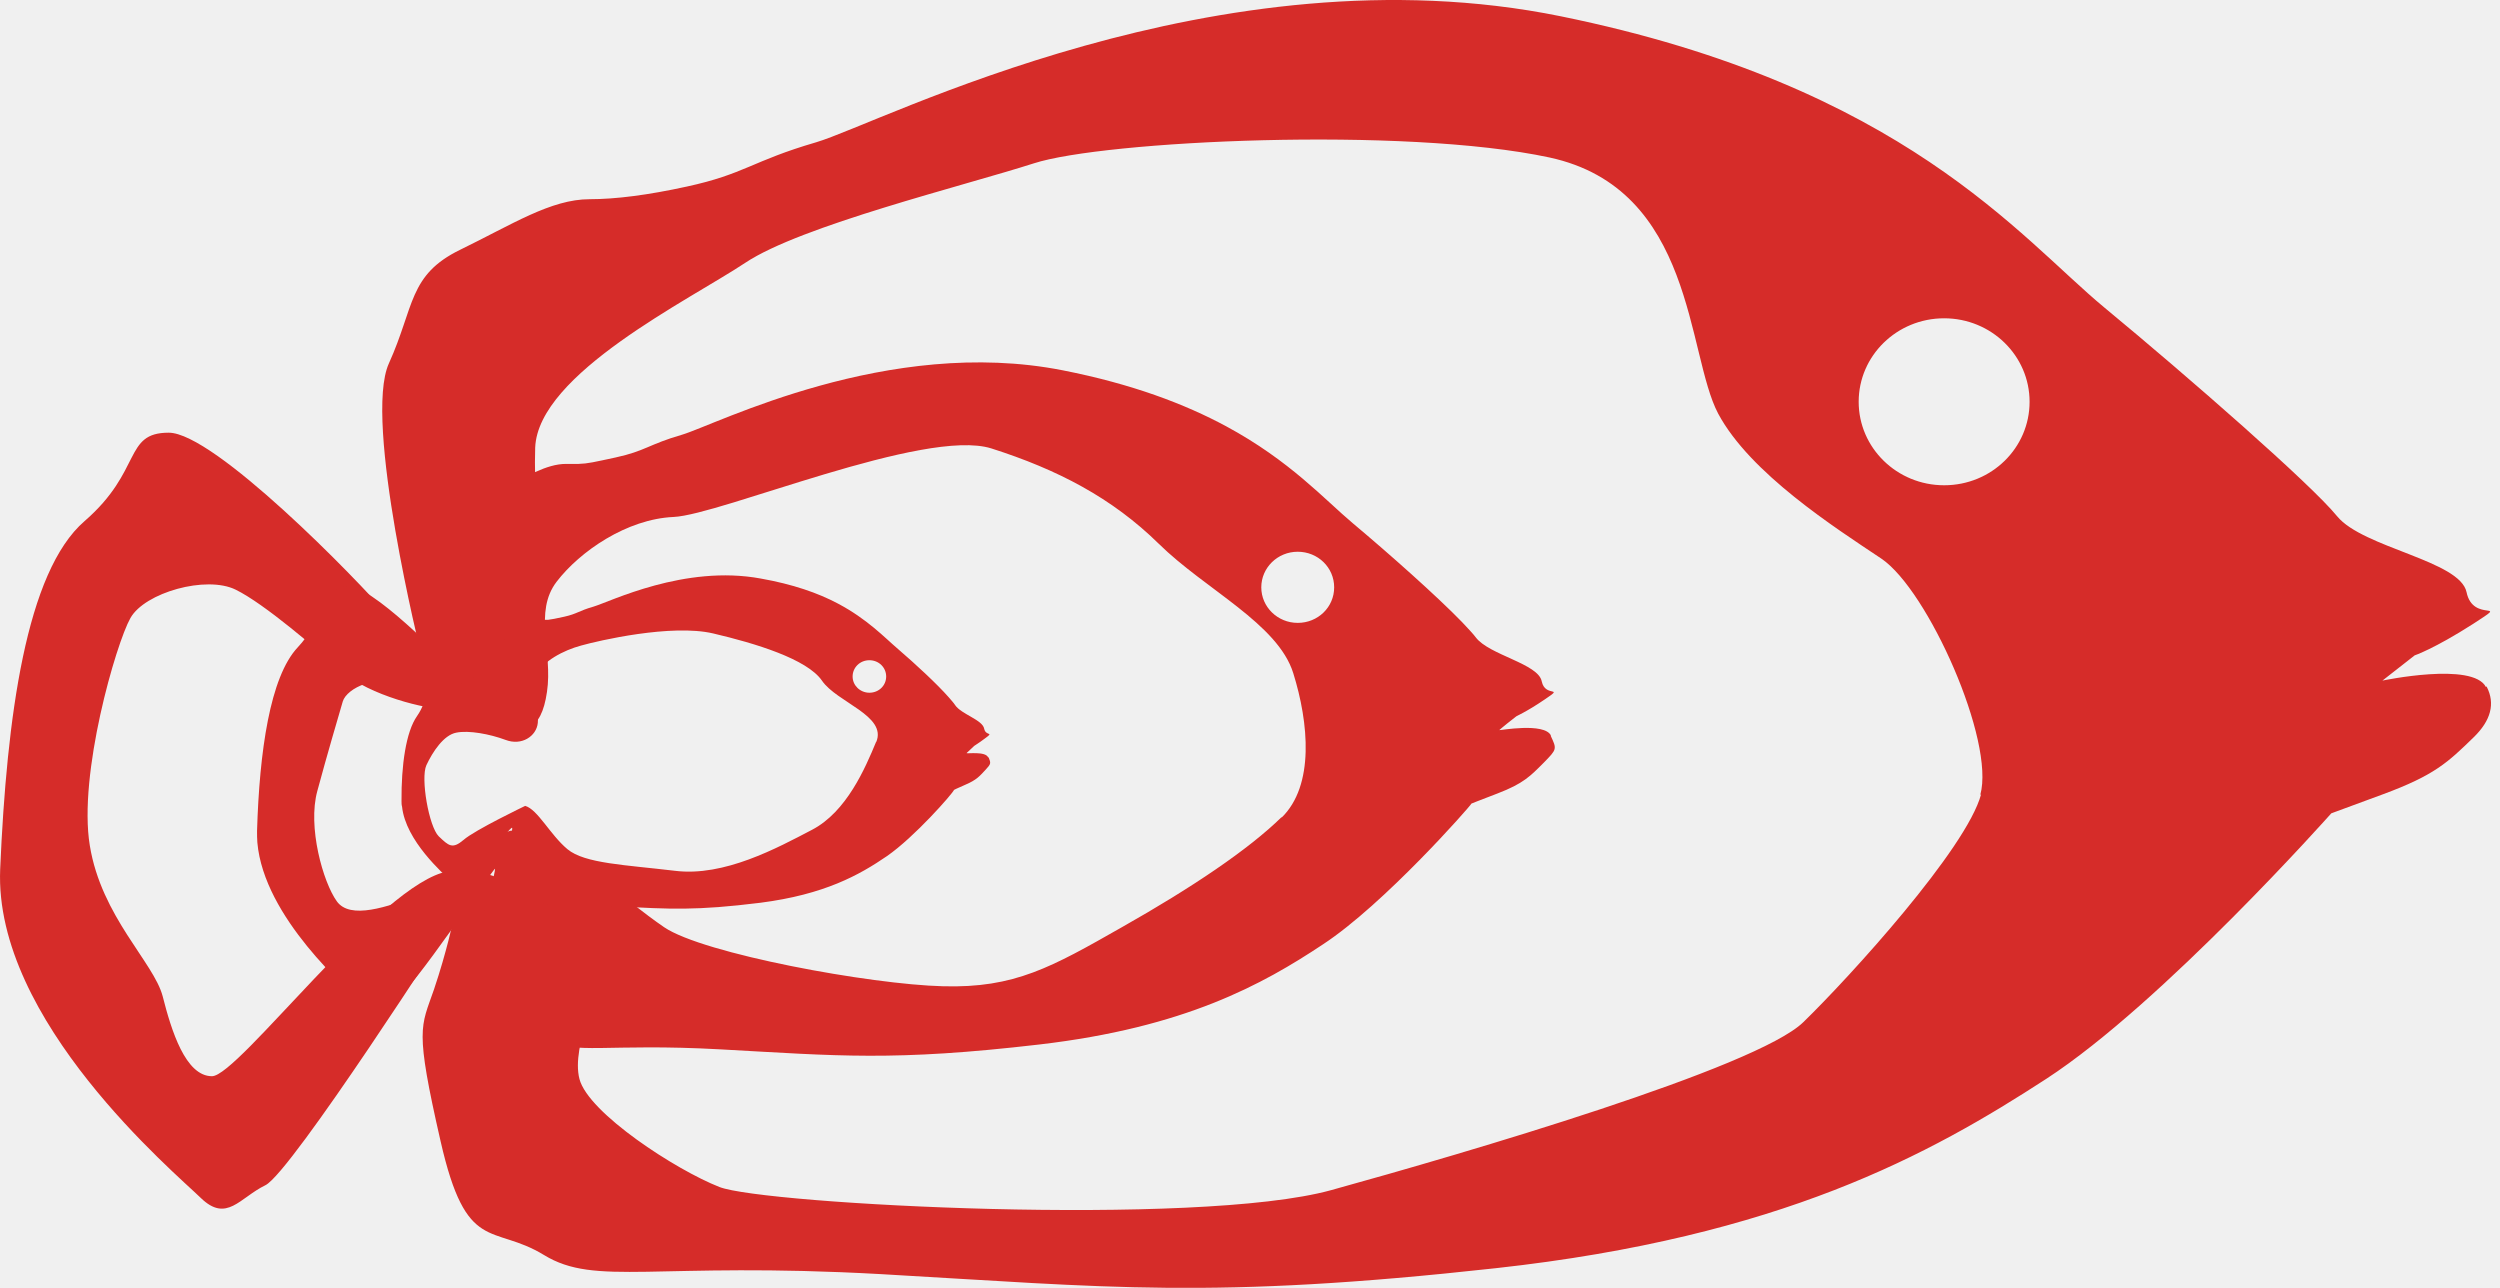
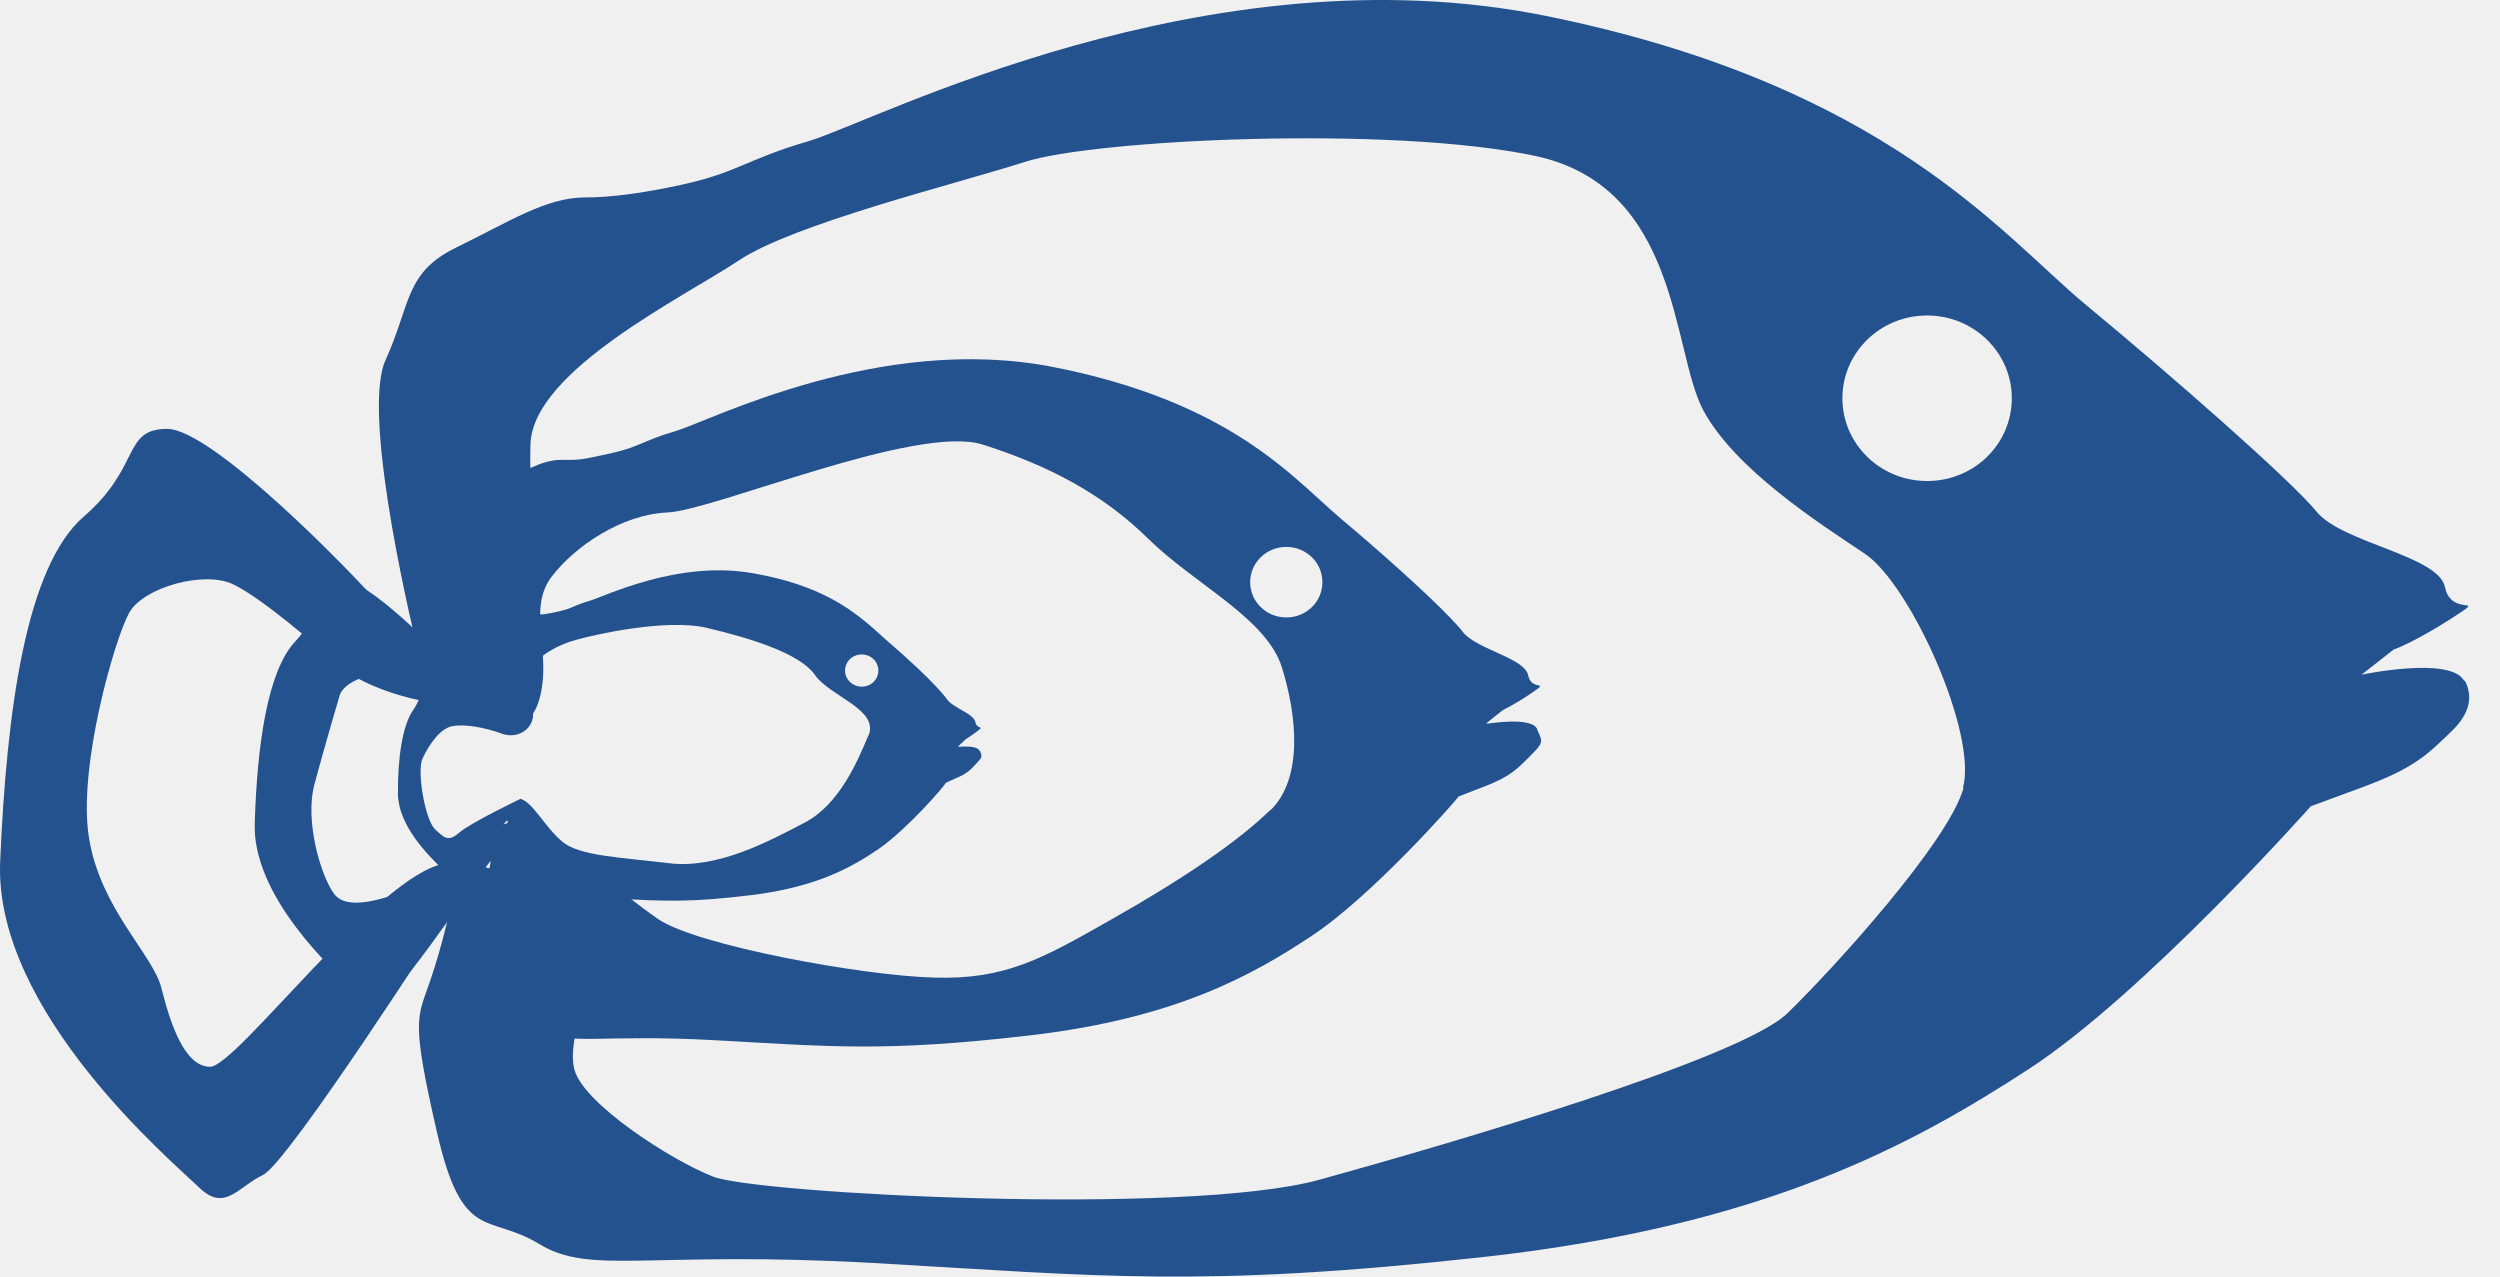
- <svg xmlns="http://www.w3.org/2000/svg" width="66" height="34" viewBox="0 0 66 34" fill="none">
-   <path d="M51.325 12.811C50.08 12.811 49.069 11.824 49.069 10.607C49.069 9.389 50.08 8.403 51.325 8.403C52.57 8.403 53.581 9.389 53.581 10.607C53.581 11.824 52.578 12.811 51.325 12.811ZM52.301 20.969C51.92 22.398 48.848 25.779 47.609 26.984C46.377 28.188 38.689 30.44 35.145 31.419C31.602 32.399 20.149 31.793 18.994 31.337C17.845 30.888 15.534 29.385 15.298 28.487C15.063 27.588 15.914 26.079 15.755 25.486C15.596 24.888 13.603 22.703 11.831 23.003C10.066 23.303 6.295 28.412 5.596 28.412C4.898 28.412 4.524 27.207 4.295 26.302C4.059 25.405 2.675 24.2 2.371 22.322C2.06 20.445 3.063 16.989 3.444 16.315C3.824 15.642 5.444 15.186 6.219 15.566C6.987 15.941 8.371 17.145 9.063 17.751C9.755 18.349 11.223 18.73 11.831 18.73C12.371 18.73 12.904 18.574 13.748 17.982C14.599 17.383 14.06 13.771 14.129 11.818C14.205 9.865 18.212 7.912 19.672 6.94C21.139 5.96 25.444 4.906 27.291 4.313C29.132 3.715 37.062 3.334 40.904 4.157C44.744 4.987 44.523 9.341 45.36 10.92C46.205 12.498 48.44 13.927 49.671 14.75C50.896 15.58 52.675 19.56 52.28 20.983H52.287L52.301 20.969ZM65.629 18.138C65.283 17.465 62.896 17.968 62.896 17.968L63.747 17.302C63.747 17.302 64.259 17.131 65.29 16.471C66.314 15.805 65.29 16.471 65.117 15.634C64.944 14.798 62.384 14.465 61.699 13.628C61.02 12.791 57.775 9.953 55.553 8.117C53.332 6.28 50.253 2.272 41.2 0.429C32.143 -1.415 23.257 3.252 21.547 3.756C19.845 4.253 19.665 4.593 18.129 4.926C17.105 5.15 16.253 5.259 15.568 5.259C14.544 5.259 13.52 5.926 12.15 6.593C10.78 7.259 10.945 8.096 10.267 9.593C9.582 11.097 11.118 17.274 11.118 17.274L10.261 16.267C9.409 15.267 5.652 11.423 4.454 11.423C3.257 11.423 3.769 12.424 2.233 13.757C0.69 15.091 0.178 18.928 0.005 22.942C-0.168 26.943 4.614 30.956 5.298 31.623C5.984 32.29 6.323 31.623 7.008 31.289C7.693 30.949 11.969 24.282 11.969 24.282C11.969 24.282 11.796 25.119 11.458 26.119C11.112 27.126 10.945 27.126 11.631 30.126C12.315 33.134 12.994 32.297 14.364 33.134C15.735 33.971 17.278 33.304 23.257 33.637C29.236 33.977 31.97 34.311 39.492 33.48C47.014 32.651 50.945 30.48 54.024 28.48C57.097 26.48 61.546 21.472 61.546 21.472L62.91 20.969C64.273 20.465 64.619 20.132 65.304 19.465C65.761 19.022 65.878 18.574 65.65 18.132V18.118L65.629 18.138Z" fill="#D62C29" />
-   <path d="M34.26 16.444C33.727 16.444 33.298 16.022 33.298 15.506C33.298 14.988 33.727 14.566 34.26 14.566C34.793 14.566 35.222 14.982 35.222 15.506C35.222 16.03 34.793 16.444 34.26 16.444ZM33.838 21.568C32.966 22.424 31.471 23.431 29.617 24.479C27.762 25.534 26.786 26.092 24.89 26.037C22.987 25.99 18.565 25.18 17.534 24.479C16.509 23.779 14.807 22.268 14.295 22.125C13.783 21.969 13.839 21.928 13.52 21.928C13.111 21.928 11.873 23.329 11.049 23.636C10.226 23.942 9.243 24.289 8.89 23.792C8.53 23.289 8.115 21.832 8.378 20.88C8.634 19.928 8.946 18.873 9.049 18.519C9.153 18.166 9.977 17.764 10.689 18.118C11.409 18.465 11.97 19.023 12.897 19.22C13.825 19.424 14.288 19.322 14.44 18.268C14.599 17.213 14.08 16.159 14.696 15.356C15.312 14.553 16.551 13.702 17.782 13.648C19.015 13.594 24.419 11.287 26.171 11.838C27.921 12.396 29.36 13.145 30.592 14.356C31.824 15.567 33.734 16.464 34.142 17.771C34.55 19.077 34.709 20.737 33.831 21.588L33.838 21.568ZM40.945 19.418C40.772 19.064 39.581 19.288 39.581 19.275C39.581 19.267 40.01 18.921 40.018 18.921C40.018 18.907 40.273 18.812 40.792 18.458C41.311 18.104 40.792 18.424 40.702 17.989C40.613 17.519 39.312 17.295 38.959 16.825C38.889 16.73 38.758 16.594 38.599 16.424C37.934 15.737 36.668 14.614 35.72 13.819C34.972 13.192 34.059 12.165 32.371 11.254C31.284 10.668 29.893 10.138 28.06 9.777C23.443 8.865 18.918 11.205 18.004 11.477C17.132 11.729 17.036 11.907 16.253 12.077C15.686 12.199 15.52 12.24 15.278 12.247H14.945C14.419 12.247 13.893 12.587 13.195 12.934C12.495 13.274 12.579 13.696 12.219 14.451C11.859 15.22 12.6 18.329 12.579 18.35L12.135 17.852C11.693 17.363 9.783 15.424 9.167 15.471C8.745 15.506 8.648 15.778 8.461 16.145C8.329 16.417 8.178 16.751 7.859 17.091C7.126 17.873 6.849 19.846 6.786 21.935C6.786 22.037 6.786 22.139 6.794 22.241C6.967 24.227 9.194 26.133 9.582 26.506C9.935 26.847 10.101 26.506 10.461 26.364C10.835 26.215 13.028 22.915 13.07 22.935C13.077 22.942 13.001 23.363 12.835 23.867C12.731 24.201 12.662 24.316 12.731 24.772C12.765 25.024 12.849 25.37 12.988 25.902C13.347 27.419 13.714 27.01 14.426 27.432C15.16 27.867 15.984 27.534 19.035 27.704C22.122 27.874 23.582 28.024 27.436 27.575C31.284 27.126 33.333 25.99 34.931 24.928C36.537 23.874 38.813 21.288 38.847 21.214C38.883 21.2 39.014 21.146 39.533 20.948C40.225 20.683 40.405 20.485 40.758 20.132C41.104 19.778 41.104 19.778 40.938 19.424L40.945 19.418Z" fill="#D62C29" />
-   <path d="M22.952 18.288C22.71 18.288 22.509 18.098 22.509 17.86C22.509 17.622 22.703 17.43 22.952 17.43C23.201 17.43 23.395 17.622 23.395 17.86C23.395 18.098 23.201 18.288 22.952 18.288ZM23.131 19.581C22.841 20.282 22.35 21.431 21.437 21.907C20.523 22.384 19.118 23.152 17.818 22.989C16.516 22.833 15.436 22.799 14.98 22.418C14.523 22.037 14.198 21.371 13.865 21.275C13.865 21.275 12.53 21.915 12.239 22.173C11.942 22.425 11.845 22.329 11.582 22.078C11.326 21.826 11.098 20.547 11.257 20.2C11.423 19.846 11.714 19.404 12.046 19.342C12.371 19.275 12.925 19.377 13.346 19.533C13.769 19.696 14.163 19.438 14.198 19.084C14.233 18.73 13.942 18.227 14.136 17.839C14.33 17.451 14.883 17.166 15.34 17.043C15.796 16.914 17.727 16.465 18.828 16.723C19.935 16.982 21.305 17.397 21.699 17.968C22.093 18.547 23.429 18.894 23.131 19.594V19.581ZM26.087 19.996C26.018 19.825 25.513 19.907 25.519 19.88C25.519 19.873 25.7 19.717 25.7 19.71C25.7 19.696 25.81 19.642 26.024 19.479C26.246 19.316 26.024 19.438 25.983 19.24C25.941 19.002 25.381 18.859 25.215 18.615C25.181 18.56 25.118 18.492 25.049 18.411C24.738 18.057 24.163 17.526 23.713 17.139C23.346 16.826 22.904 16.349 22.121 15.934C21.596 15.655 20.932 15.424 20.087 15.274C18.073 14.9 16.108 15.886 15.665 16.016C15.285 16.124 15.236 16.206 14.897 16.281C14.648 16.335 14.579 16.349 14.468 16.363H14.322C14.088 16.363 13.865 16.519 13.555 16.662C13.25 16.812 13.278 17.002 13.118 17.322C12.945 17.655 13.243 18.988 13.215 19.002L13.022 18.798C12.821 18.595 11.984 17.784 11.72 17.839C11.485 17.887 11.409 18.077 11.306 18.294C11.222 18.472 11.16 18.689 11.008 18.907C10.717 19.322 10.592 20.206 10.6 21.152C10.6 21.201 10.6 21.248 10.614 21.295C10.71 22.2 11.7 23.058 11.914 23.269C12.066 23.425 12.143 23.269 12.309 23.228C12.495 23.173 13.457 21.819 13.519 21.854C13.533 21.854 13.506 22.044 13.451 22.261C13.416 22.405 13.396 22.458 13.43 22.649C13.451 22.765 13.499 22.908 13.561 23.139C13.742 23.785 13.907 23.623 14.233 23.799C14.579 23.996 14.973 23.854 16.309 23.928C17.685 24.003 18.378 24.044 20.073 23.833C21.769 23.615 22.689 23.099 23.416 22.601C24.143 22.098 25.145 20.955 25.187 20.853C25.187 20.853 25.263 20.812 25.485 20.717C25.789 20.587 25.865 20.486 26.018 20.323C26.163 20.166 26.163 20.153 26.101 19.996H26.087Z" fill="#D62C29" />
+ <svg xmlns="http://www.w3.org/2000/svg" width="47" height="24" viewBox="0 0 47 24" fill="none">
+   <g clip-path="url(#clip0_878_3695)">
+     <path d="M36.23 9.043C35.35 9.043 34.637 8.347 34.637 7.487C34.637 6.627 35.35 5.931 36.23 5.931C37.108 5.931 37.822 6.627 37.822 7.487C37.822 8.347 37.114 9.043 36.23 9.043ZM36.918 14.802C36.649 15.81 34.481 18.197 33.606 19.047C32.737 19.897 27.31 21.487 24.809 22.178C22.308 22.87 14.223 22.442 13.407 22.121C12.596 21.803 10.965 20.742 10.799 20.108C10.633 19.474 11.233 18.408 11.121 17.99C11.009 17.568 9.602 16.026 8.352 16.237C7.106 16.449 4.444 20.055 3.95 20.055C3.457 20.055 3.193 19.205 3.032 18.566C2.865 17.933 1.889 17.083 1.674 15.757C1.454 14.432 2.162 11.992 2.431 11.516C2.7 11.041 3.843 10.72 4.39 10.988C4.932 11.252 5.909 12.102 6.398 12.53C6.886 12.953 7.922 13.222 8.352 13.222C8.732 13.222 9.108 13.111 9.705 12.693C10.305 12.271 9.925 9.721 9.973 8.342C10.027 6.964 12.855 5.585 13.886 4.899C14.922 4.207 17.96 3.463 19.264 3.045C20.564 2.622 26.162 2.353 28.873 2.934C31.584 3.521 31.428 6.594 32.019 7.708C32.615 8.822 34.193 9.831 35.062 10.412C35.926 10.998 37.182 13.807 36.903 14.811H36.909L36.918 14.802ZM46.327 12.803C46.082 12.328 44.397 12.684 44.397 12.684L44.998 12.213C44.998 12.213 45.359 12.093 46.087 11.627C46.81 11.156 46.087 11.627 45.965 11.036C45.843 10.445 44.036 10.21 43.552 9.62C43.073 9.029 40.782 7.026 39.214 5.73C37.646 4.433 35.473 1.604 29.083 0.303C22.689 -0.999 16.416 2.296 15.21 2.651C14.008 3.002 13.881 3.242 12.797 3.477C12.074 3.635 11.473 3.712 10.989 3.712C10.266 3.712 9.543 4.183 8.576 4.654C7.609 5.124 7.726 5.715 7.247 6.772C6.764 7.833 7.848 12.194 7.848 12.194L7.243 11.483C6.642 10.777 3.989 8.063 3.144 8.063C2.299 8.063 2.66 8.77 1.576 9.711C0.487 10.652 0.125 13.361 0.003 16.194C-0.119 19.018 3.257 21.852 3.74 22.322C4.224 22.793 4.463 22.322 4.947 22.087C5.431 21.846 8.449 17.14 8.449 17.14C8.449 17.14 8.327 17.731 8.088 18.437C7.844 19.148 7.726 19.148 8.21 21.265C8.693 23.389 9.172 22.798 10.14 23.389C11.107 23.979 12.196 23.509 16.416 23.744C20.637 23.984 22.567 24.219 27.877 23.633C33.186 23.048 35.961 21.515 38.134 20.103C40.304 18.692 43.444 15.157 43.444 15.157L44.407 14.802C45.369 14.446 45.614 14.211 46.097 13.74C46.419 13.428 46.502 13.111 46.341 12.799V12.789L46.327 12.803Z" fill="#24528F" />
+     <path d="M24.182 11.608C23.806 11.608 23.503 11.31 23.503 10.945C23.503 10.58 23.806 10.282 24.182 10.282C24.558 10.282 24.861 10.576 24.861 10.945C24.861 11.315 24.558 11.608 24.182 11.608ZM23.884 15.225C23.268 15.829 22.213 16.54 20.904 17.28C19.595 18.024 18.906 18.418 17.568 18.379C16.225 18.346 13.103 17.775 12.375 17.28C11.652 16.785 10.451 15.719 10.089 15.618C9.728 15.508 9.767 15.479 9.542 15.479C9.254 15.479 8.379 16.468 7.798 16.684C7.217 16.9 6.524 17.145 6.274 16.795C6.02 16.439 5.727 15.411 5.913 14.739C6.093 14.067 6.313 13.322 6.386 13.072C6.46 12.823 7.041 12.54 7.544 12.789C8.052 13.034 8.448 13.428 9.102 13.567C9.757 13.711 10.085 13.639 10.192 12.895C10.304 12.15 9.938 11.406 10.373 10.839C10.807 10.273 11.682 9.672 12.551 9.634C13.421 9.596 17.236 7.968 18.472 8.357C19.707 8.75 20.724 9.279 21.593 10.134C22.463 10.988 23.811 11.622 24.099 12.545C24.387 13.467 24.5 14.638 23.879 15.239L23.884 15.225ZM28.901 13.707C28.779 13.457 27.938 13.616 27.938 13.606C27.938 13.601 28.241 13.356 28.247 13.356C28.247 13.347 28.427 13.279 28.793 13.029C29.16 12.78 28.793 13.006 28.73 12.698C28.666 12.367 27.748 12.208 27.499 11.877C27.45 11.81 27.357 11.714 27.245 11.594C26.776 11.108 25.882 10.316 25.213 9.754C24.685 9.312 24.04 8.587 22.849 7.944C22.081 7.53 21.1 7.156 19.805 6.901C16.547 6.258 13.352 7.91 12.708 8.102C12.092 8.28 12.024 8.405 11.472 8.525C11.071 8.611 10.954 8.64 10.783 8.645H10.548C10.177 8.645 9.806 8.885 9.313 9.13C8.819 9.37 8.878 9.668 8.624 10.201C8.37 10.744 8.893 12.938 8.878 12.953L8.565 12.602C8.253 12.256 6.904 10.888 6.469 10.921C6.172 10.945 6.103 11.137 5.971 11.397C5.878 11.589 5.771 11.824 5.547 12.064C5.029 12.617 4.833 14.009 4.789 15.484C4.789 15.556 4.789 15.628 4.794 15.7C4.916 17.102 6.489 18.447 6.763 18.711C7.012 18.951 7.129 18.711 7.383 18.61C7.647 18.505 9.195 16.175 9.224 16.189C9.23 16.195 9.176 16.492 9.059 16.848C8.985 17.083 8.936 17.165 8.985 17.486C9.01 17.664 9.068 17.909 9.166 18.284C9.42 19.355 9.679 19.066 10.182 19.364C10.7 19.671 11.281 19.436 13.435 19.556C15.614 19.676 16.645 19.782 19.365 19.465C22.081 19.148 23.528 18.346 24.656 17.597C25.789 16.853 27.396 15.027 27.421 14.975C27.445 14.965 27.538 14.927 27.904 14.787C28.393 14.6 28.52 14.46 28.769 14.211C29.013 13.961 29.013 13.961 28.896 13.711L28.901 13.707Z" fill="#24528F" />
+     <path d="M16.2 12.909C16.029 12.909 15.887 12.775 15.887 12.607C15.887 12.439 16.024 12.304 16.2 12.304C16.376 12.304 16.513 12.439 16.513 12.607C16.513 12.775 16.376 12.909 16.2 12.909ZM16.327 13.822C16.122 14.316 15.775 15.128 15.13 15.464C14.485 15.8 13.494 16.343 12.576 16.228C11.657 16.117 10.895 16.093 10.573 15.825C10.25 15.556 10.02 15.085 9.786 15.018C9.786 15.018 8.844 15.469 8.638 15.651C8.428 15.829 8.36 15.762 8.174 15.585C7.993 15.407 7.832 14.503 7.944 14.259C8.062 14.009 8.267 13.697 8.501 13.653C8.731 13.606 9.122 13.678 9.42 13.788C9.718 13.903 9.996 13.721 10.02 13.471C10.045 13.221 9.84 12.866 9.977 12.592C10.114 12.319 10.504 12.117 10.827 12.03C11.149 11.939 12.512 11.622 13.289 11.804C14.07 11.987 15.037 12.28 15.316 12.683C15.594 13.091 16.537 13.337 16.327 13.831V13.822ZM18.413 14.115C18.364 13.994 18.008 14.052 18.012 14.033C18.012 14.028 18.139 13.918 18.139 13.913C18.139 13.903 18.217 13.865 18.369 13.75C18.525 13.635 18.369 13.721 18.339 13.581C18.31 13.413 17.915 13.312 17.797 13.14C17.773 13.101 17.729 13.053 17.68 12.996C17.46 12.746 17.055 12.371 16.737 12.098C16.478 11.877 16.166 11.54 15.614 11.248C15.243 11.05 14.774 10.887 14.178 10.781C12.756 10.518 11.369 11.214 11.056 11.305C10.788 11.382 10.753 11.44 10.514 11.492C10.338 11.531 10.289 11.54 10.211 11.55H10.108C9.943 11.55 9.786 11.66 9.566 11.761C9.352 11.867 9.371 12.001 9.258 12.227C9.136 12.462 9.346 13.403 9.327 13.413L9.19 13.269C9.049 13.126 8.458 12.553 8.272 12.592C8.106 12.626 8.052 12.76 7.979 12.914C7.92 13.039 7.876 13.192 7.769 13.346C7.564 13.639 7.475 14.263 7.481 14.931C7.481 14.965 7.481 14.998 7.49 15.032C7.558 15.671 8.257 16.276 8.409 16.425C8.516 16.535 8.57 16.425 8.687 16.396C8.819 16.358 9.498 15.402 9.542 15.426C9.551 15.426 9.532 15.56 9.493 15.713C9.469 15.815 9.454 15.853 9.478 15.988C9.493 16.069 9.527 16.17 9.571 16.333C9.698 16.79 9.815 16.675 10.045 16.799C10.289 16.939 10.568 16.838 11.511 16.89C12.482 16.943 12.971 16.972 14.168 16.823C15.365 16.669 16.015 16.305 16.527 15.954C17.04 15.599 17.748 14.792 17.778 14.72C17.778 14.72 17.831 14.691 17.988 14.623C18.203 14.532 18.256 14.46 18.364 14.345C18.467 14.235 18.467 14.225 18.423 14.115H18.413Z" fill="#24528F" />
+   </g>
+   <defs>
+     <clipPath id="clip0_878_3695">
+       <rect width="47" height="24" fill="white" />
+     </clipPath>
+   </defs>
</svg>
